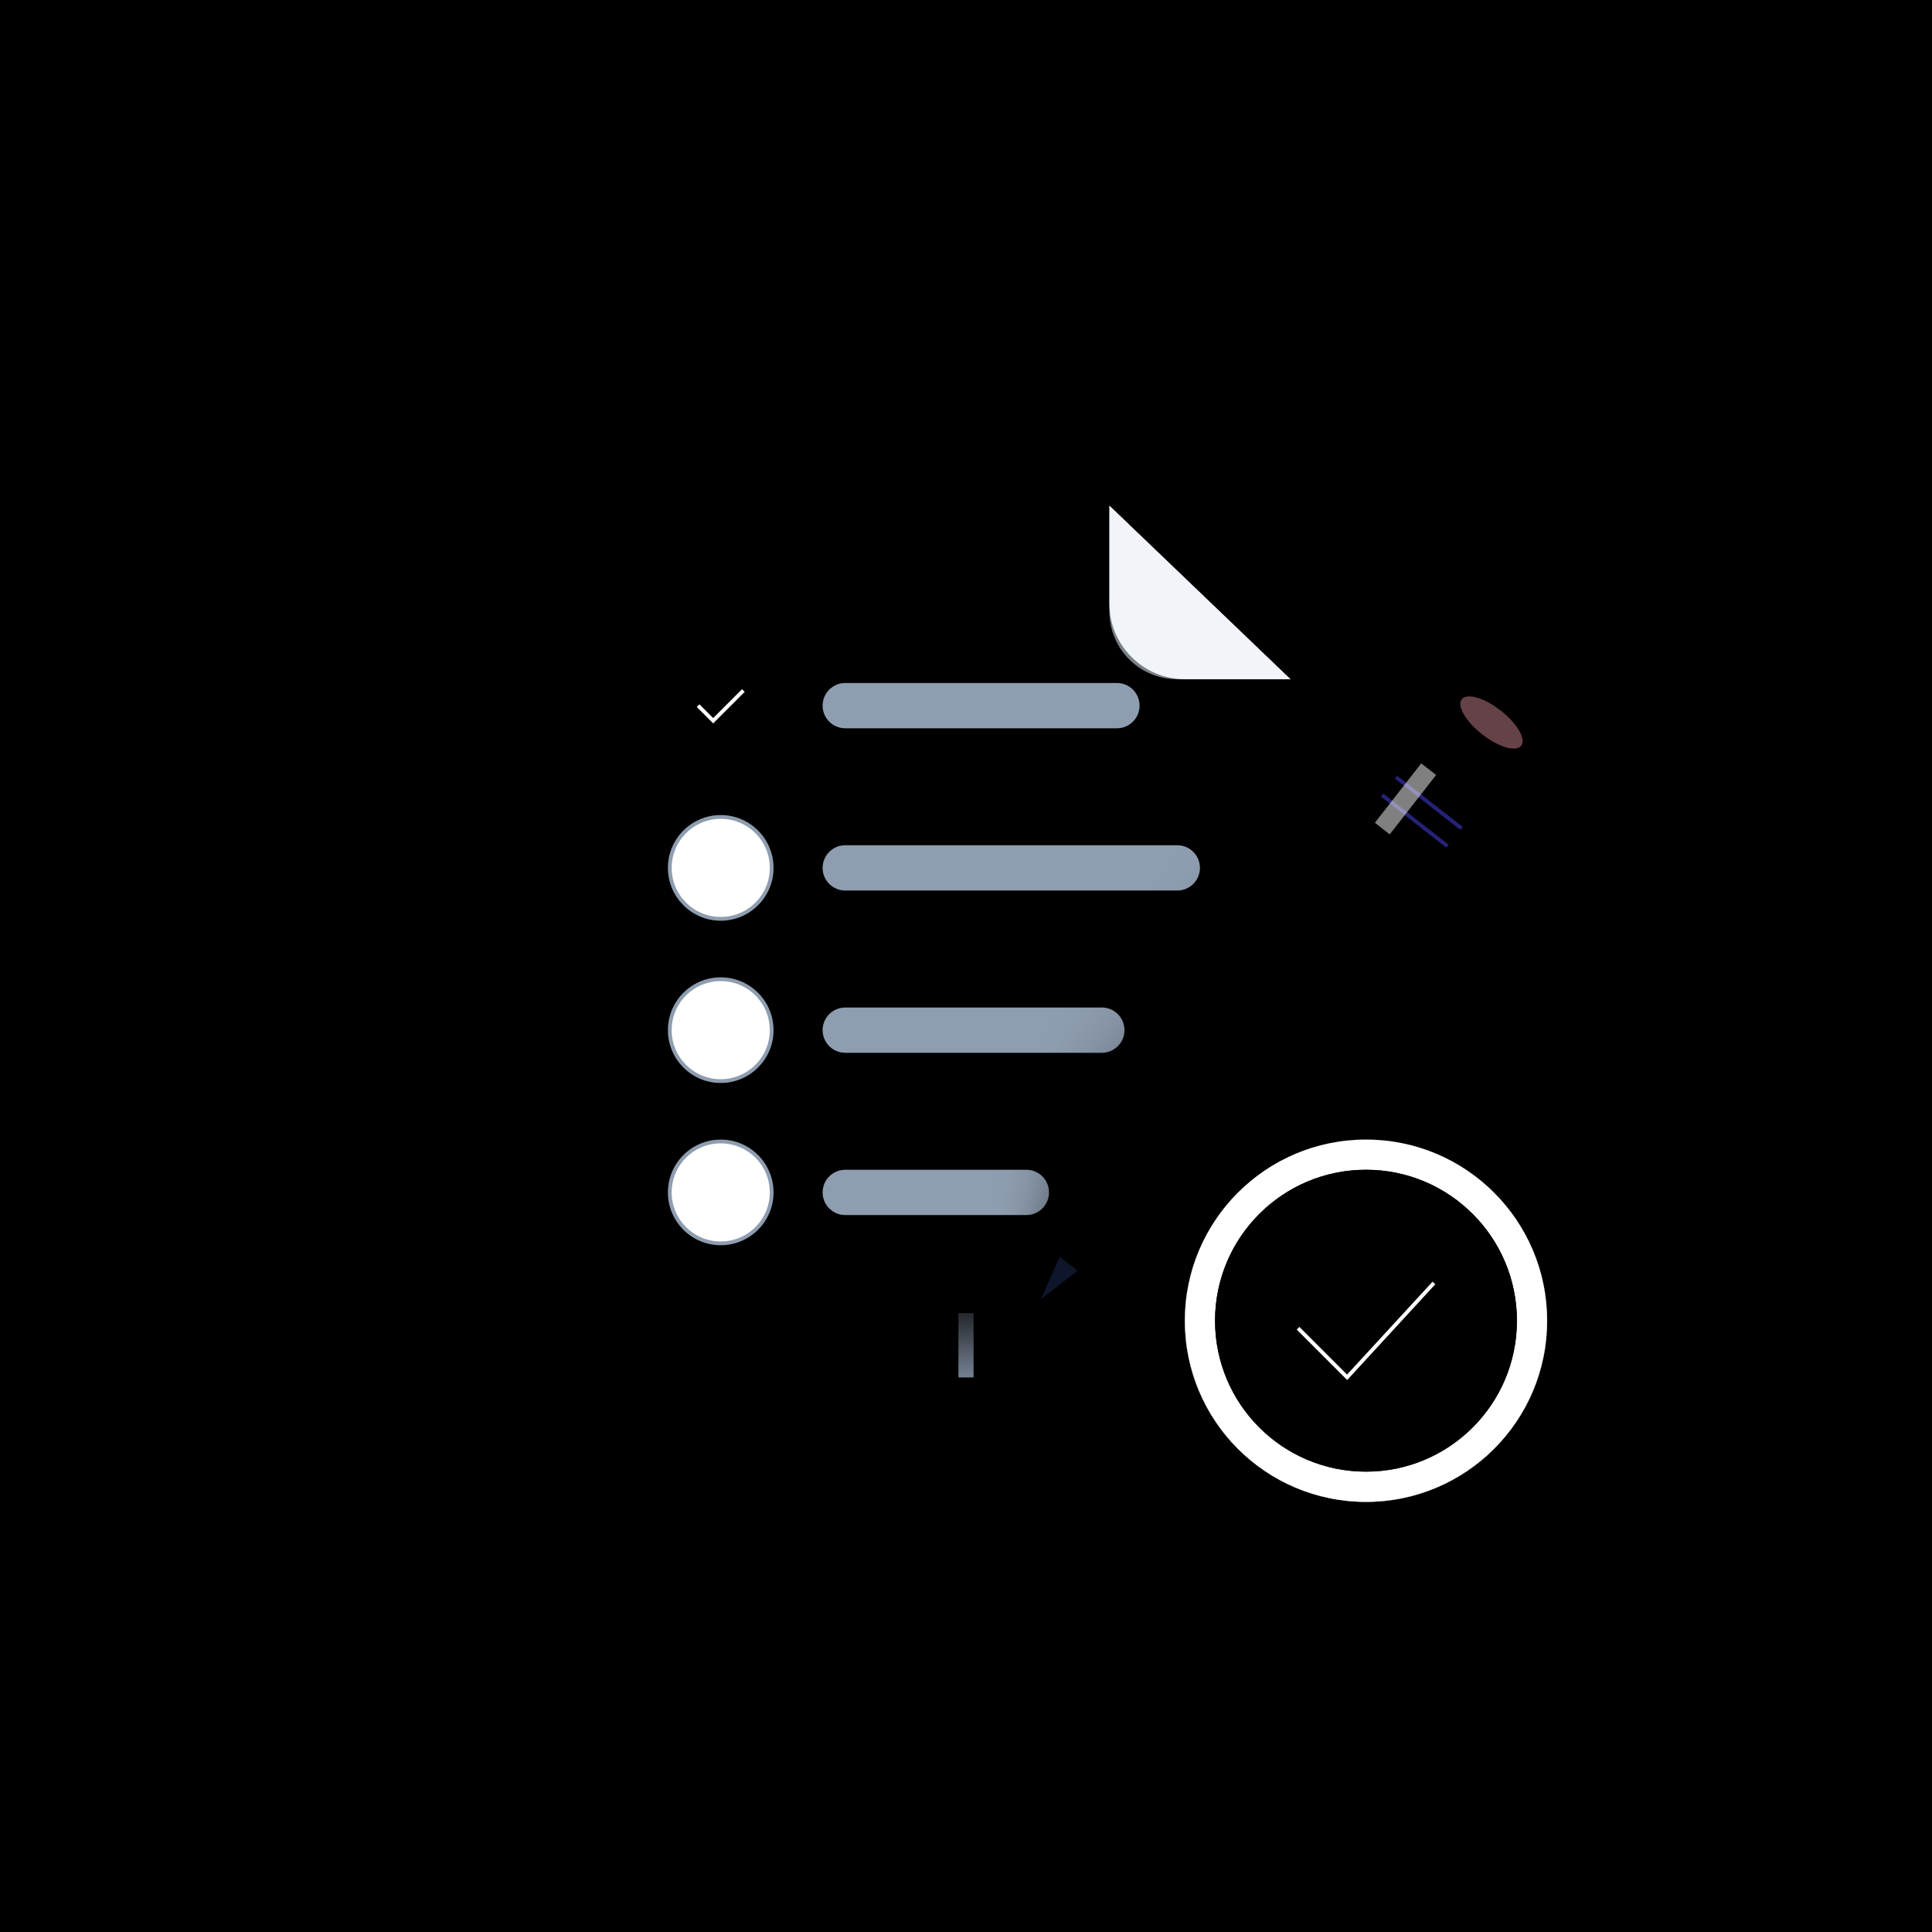
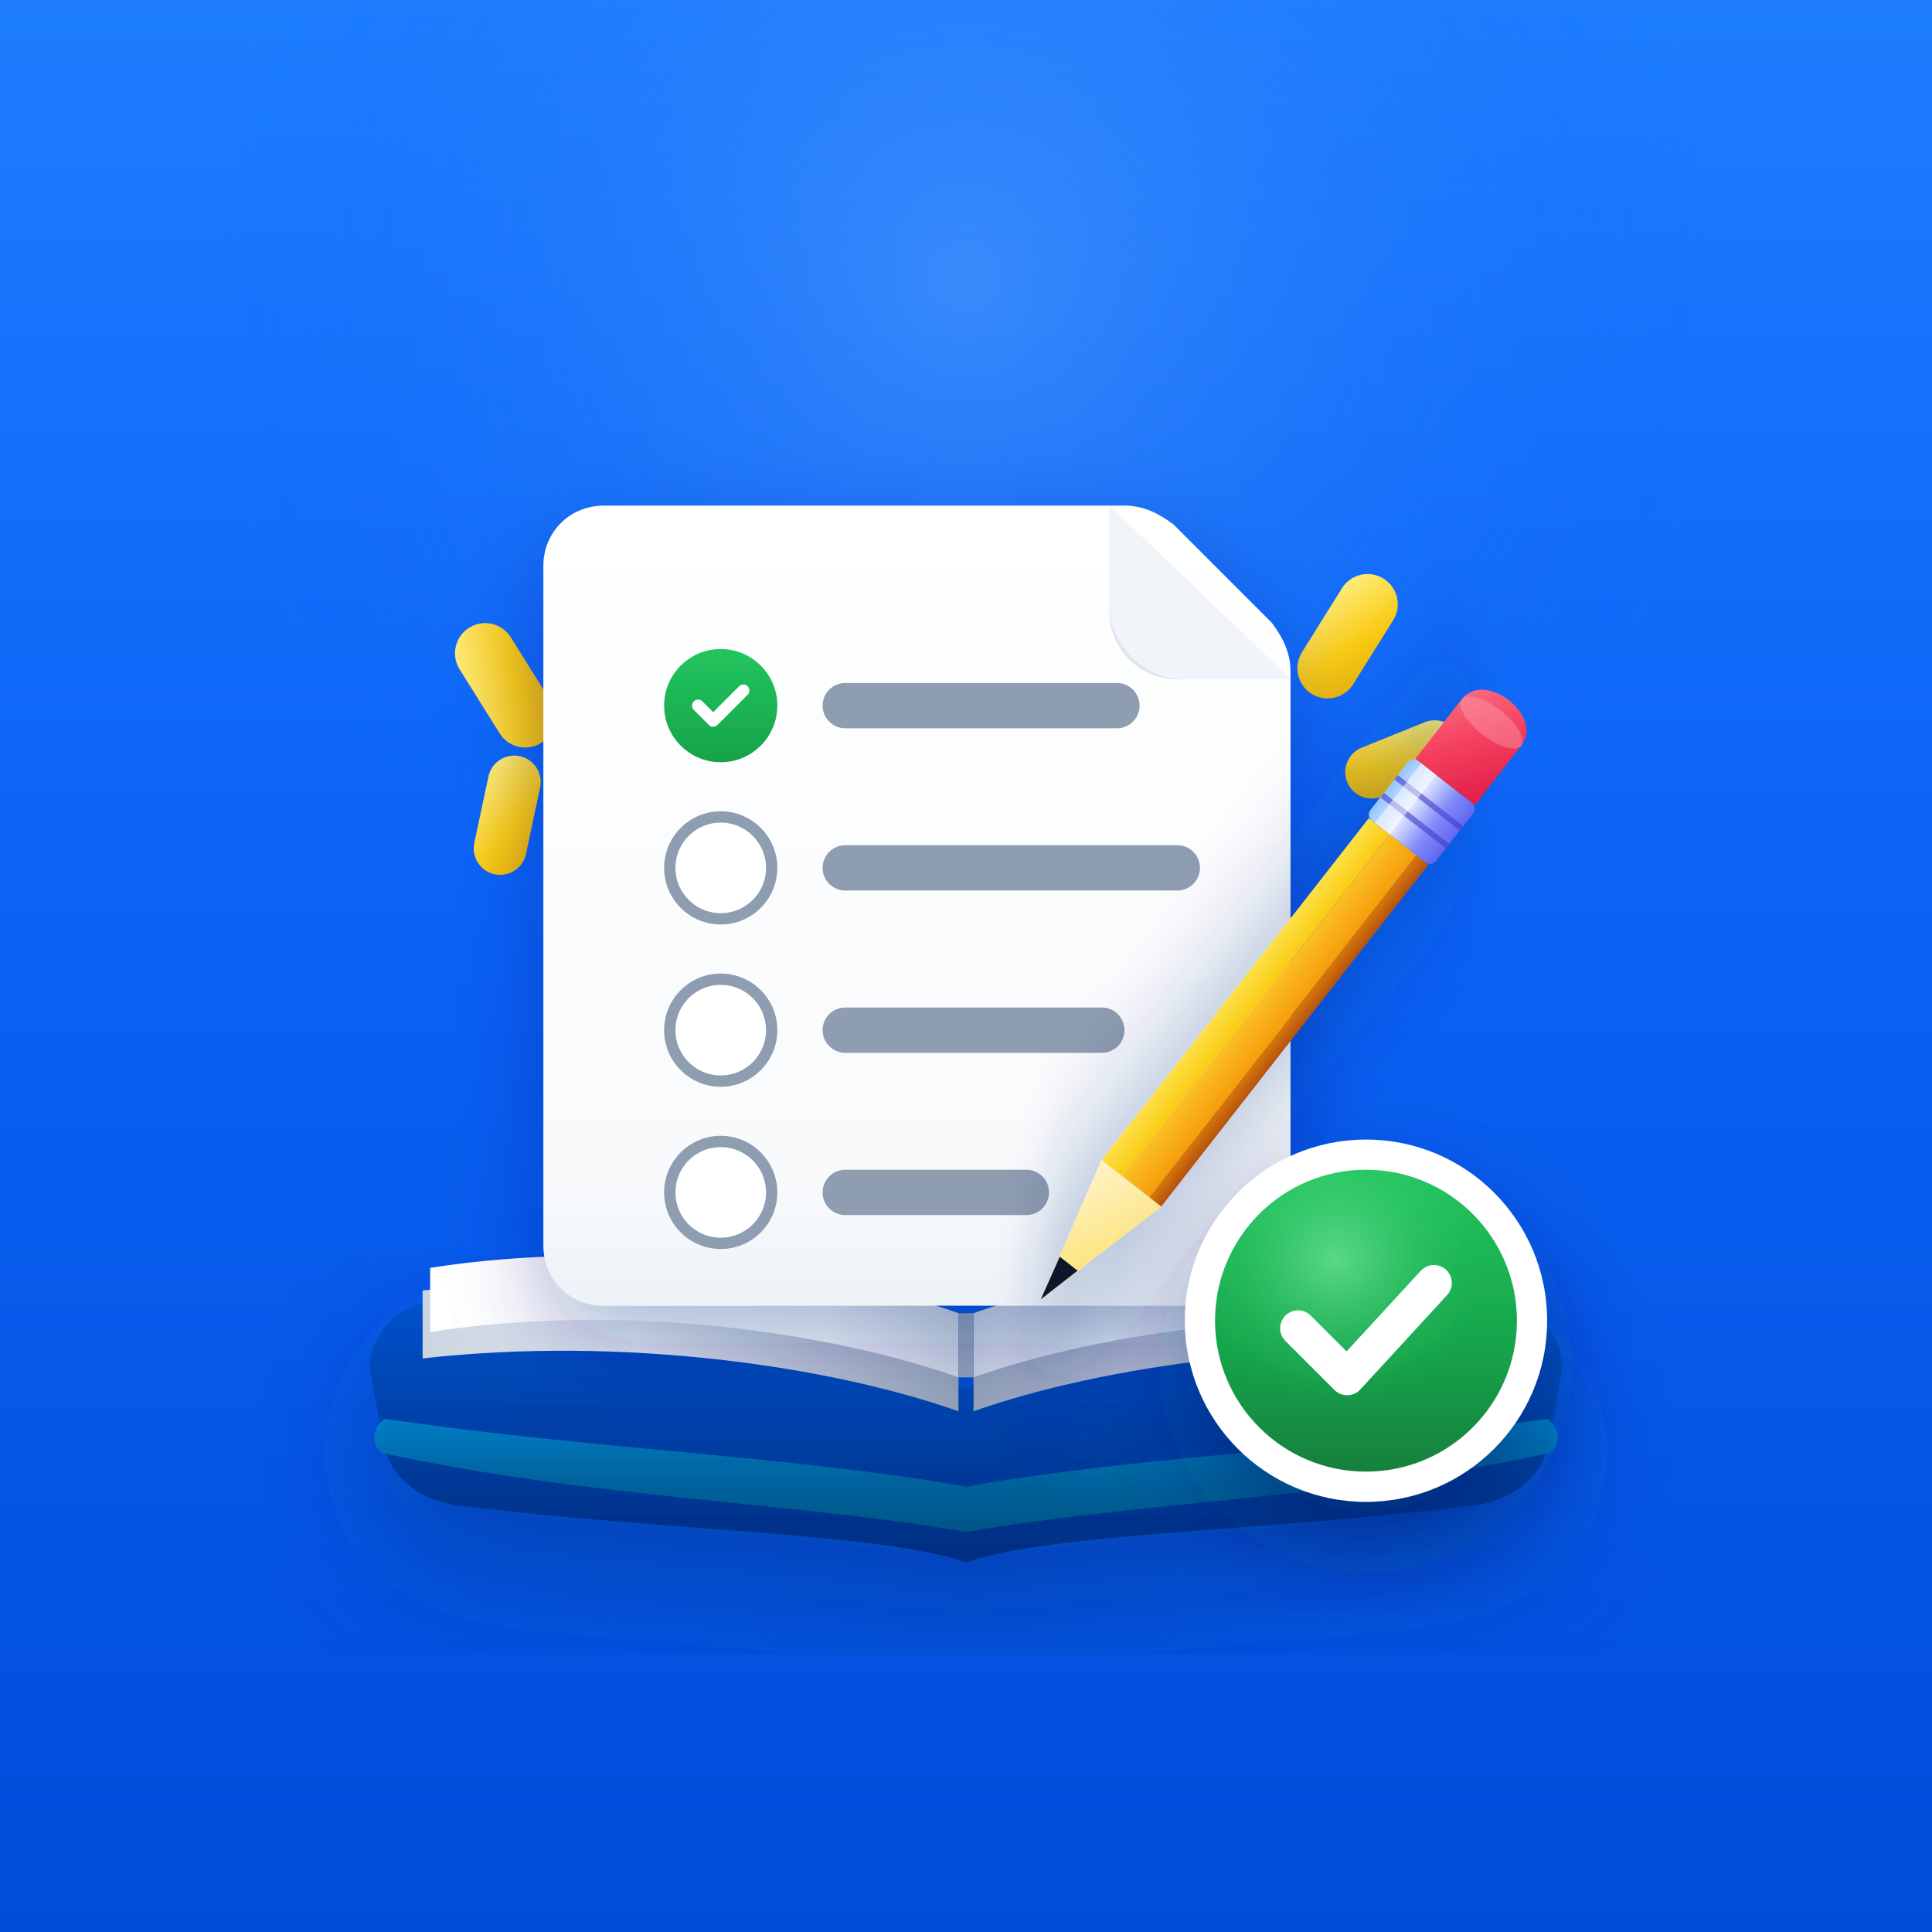
<svg xmlns="http://www.w3.org/2000/svg" viewBox="0 0 512 512" width="512" height="512">
  <defs>
    <linearGradient id="bgGrad" x1="50%" y1="0%" x2="50%" y2="100%">
-       <stop offset="0%" stopColor="#1e7eff" />
-       <stop offset="45%" stopColor="#0b63f6" />
-       <stop offset="100%" stopColor="#004cd8" />
+       <stop offset="0%" stop-color="#1e7eff" />
+       <stop offset="45%" stop-color="#0b63f6" />
+       <stop offset="100%" stop-color="#004cd8" />
    </linearGradient>
    <radialGradient id="topGlow" cx="50%" cy="15%" r="65%">
-       <stop offset="0%" stopColor="#60a5fa" stopOpacity="0.45" />
-       <stop offset="60%" stopColor="#0b63f6" stopOpacity="0" />
+       <stop offset="0%" stop-color="#60a5fa" stop-opacity="0.45" />
+       <stop offset="60%" stop-color="#0b63f6" stop-opacity="0" />
    </radialGradient>
    <filter id="softShadow" x="-20%" y="-20%" width="140%" height="150%">
-       <feDropShadow dx="0" dy="16" stdDeviation="16" floodColor="#002b80" floodOpacity="0.42" />
+       <feDropShadow dx="0" dy="16" stdDeviation="16" flood-color="#002b80" flood-opacity="0.42" />
    </filter>
    <filter id="badgeShadow" x="-30%" y="-30%" width="160%" height="160%">
-       <feDropShadow dx="0" dy="12" stdDeviation="12" floodColor="#00246b" floodOpacity="0.45" />
+       <feDropShadow dx="0" dy="12" stdDeviation="12" flood-color="#00246b" flood-opacity="0.45" />
    </filter>
    <filter id="paperShadow" x="-20%" y="-20%" width="140%" height="140%">
-       <feDropShadow dx="0" dy="10" stdDeviation="12" floodColor="#002b80" floodOpacity="0.3" />
+       <feDropShadow dx="0" dy="10" stdDeviation="12" flood-color="#002b80" flood-opacity="0.3" />
    </filter>
    <linearGradient id="paperGrad" x1="0%" y1="0%" x2="0%" y2="100%">
-       <stop offset="0%" stopColor="#ffffff" />
-       <stop offset="85%" stopColor="#f8fafc" />
-       <stop offset="100%" stopColor="#edf2f7" />
+       <stop offset="0%" stop-color="#ffffff" />
+       <stop offset="85%" stop-color="#f8fafc" />
+       <stop offset="100%" stop-color="#edf2f7" />
    </linearGradient>
    <linearGradient id="bookPageLeft" x1="100%" y1="50%" x2="0%" y2="50%">
-       <stop offset="0%" stopColor="#cbd5e1" />
-       <stop offset="25%" stopColor="#f1f5f9" />
-       <stop offset="100%" stopColor="#ffffff" />
+       <stop offset="0%" stop-color="#cbd5e1" />
+       <stop offset="25%" stop-color="#f1f5f9" />
+       <stop offset="100%" stop-color="#ffffff" />
    </linearGradient>
    <linearGradient id="bookPageRight" x1="0%" y1="50%" x2="100%" y2="50%">
-       <stop offset="0%" stopColor="#cbd5e1" />
-       <stop offset="25%" stopColor="#f1f5f9" />
-       <stop offset="100%" stopColor="#ffffff" />
+       <stop offset="0%" stop-color="#cbd5e1" />
+       <stop offset="25%" stop-color="#f1f5f9" />
+       <stop offset="100%" stop-color="#ffffff" />
    </linearGradient>
    <linearGradient id="bookUnderLeft" x1="100%" y1="50%" x2="0%" y2="50%">
-       <stop offset="0%" stopColor="#94a3b8" />
-       <stop offset="60%" stopColor="#e2e8f0" />
-       <stop offset="100%" stopColor="#cbd5e1" />
+       <stop offset="0%" stop-color="#94a3b8" />
+       <stop offset="60%" stop-color="#e2e8f0" />
+       <stop offset="100%" stop-color="#cbd5e1" />
    </linearGradient>
    <linearGradient id="bookUnderRight" x1="0%" y1="50%" x2="100%" y2="50%">
-       <stop offset="0%" stopColor="#94a3b8" />
-       <stop offset="60%" stopColor="#e2e8f0" />
-       <stop offset="100%" stopColor="#cbd5e1" />
+       <stop offset="0%" stop-color="#94a3b8" />
+       <stop offset="60%" stop-color="#e2e8f0" />
+       <stop offset="100%" stop-color="#cbd5e1" />
    </linearGradient>
    <linearGradient id="bookBaseRim" x1="0%" y1="0%" x2="0%" y2="100%">
-       <stop offset="0%" stopColor="#0284c7" />
-       <stop offset="50%" stopColor="#0369a1" />
-       <stop offset="100%" stopColor="#075985" />
+       <stop offset="0%" stop-color="#0284c7" />
+       <stop offset="50%" stop-color="#0369a1" />
+       <stop offset="100%" stop-color="#075985" />
    </linearGradient>
    <linearGradient id="bookBaseLip" x1="0%" y1="0%" x2="0%" y2="100%">
-       <stop offset="0%" stopColor="#0052cc" />
-       <stop offset="100%" stopColor="#002d80" />
+       <stop offset="0%" stop-color="#0052cc" />
+       <stop offset="100%" stop-color="#002d80" />
    </linearGradient>
    <linearGradient id="pencilEraser" x1="0%" y1="0%" x2="100%" y2="100%">
-       <stop offset="0%" stopColor="#fb7185" />
-       <stop offset="50%" stopColor="#f43f5e" />
-       <stop offset="100%" stopColor="#e11d48" />
+       <stop offset="0%" stop-color="#fb7185" />
+       <stop offset="50%" stop-color="#f43f5e" />
+       <stop offset="100%" stop-color="#e11d48" />
    </linearGradient>
    <linearGradient id="pencilMetalLight" x1="0%" y1="0%" x2="100%" y2="0%">
-       <stop offset="0%" stopColor="#93c5fd" />
-       <stop offset="35%" stopColor="#e0e7ff" />
-       <stop offset="70%" stopColor="#818cf8" />
-       <stop offset="100%" stopColor="#6366f1" />
+       <stop offset="0%" stop-color="#93c5fd" />
+       <stop offset="35%" stop-color="#e0e7ff" />
+       <stop offset="70%" stop-color="#818cf8" />
+       <stop offset="100%" stop-color="#6366f1" />
    </linearGradient>
    <linearGradient id="pencilFacet1" x1="0%" y1="0%" x2="100%" y2="0%">
-       <stop offset="0%" stopColor="#fde047" />
-       <stop offset="100%" stopColor="#facc15" />
+       <stop offset="0%" stop-color="#fde047" />
+       <stop offset="100%" stop-color="#facc15" />
    </linearGradient>
    <linearGradient id="pencilFacet2" x1="0%" y1="0%" x2="100%" y2="0%">
-       <stop offset="0%" stopColor="#fbbf24" />
-       <stop offset="100%" stopColor="#f59e0b" />
+       <stop offset="0%" stop-color="#fbbf24" />
+       <stop offset="100%" stop-color="#f59e0b" />
    </linearGradient>
    <linearGradient id="pencilFacet3" x1="0%" y1="0%" x2="100%" y2="0%">
-       <stop offset="0%" stopColor="#d97706" />
-       <stop offset="100%" stopColor="#b45309" />
+       <stop offset="0%" stop-color="#d97706" />
+       <stop offset="100%" stop-color="#b45309" />
    </linearGradient>
    <linearGradient id="pencilWood" x1="0%" y1="0%" x2="100%" y2="100%">
-       <stop offset="0%" stopColor="#fef3c7" />
-       <stop offset="60%" stopColor="#fde68a" />
-       <stop offset="100%" stopColor="#fcd34d" />
+       <stop offset="0%" stop-color="#fef3c7" />
+       <stop offset="60%" stop-color="#fde68a" />
+       <stop offset="100%" stop-color="#fcd34d" />
    </linearGradient>
    <linearGradient id="greenBadgeGrad" x1="0%" y1="0%" x2="0%" y2="100%">
-       <stop offset="0%" stopColor="#22c55e" />
-       <stop offset="60%" stopColor="#16a34a" />
-       <stop offset="100%" stopColor="#15803d" />
+       <stop offset="0%" stop-color="#22c55e" />
+       <stop offset="60%" stop-color="#16a34a" />
+       <stop offset="100%" stop-color="#15803d" />
    </linearGradient>
    <radialGradient id="greenBadgeGlow" cx="40%" cy="30%" r="50%">
-       <stop offset="0%" stopColor="#86efac" stopOpacity="0.6" />
-       <stop offset="100%" stopColor="#22c55e" stopOpacity="0" />
+       <stop offset="0%" stop-color="#86efac" stop-opacity="0.6" />
+       <stop offset="100%" stop-color="#22c55e" stop-opacity="0" />
    </radialGradient>
    <linearGradient id="miniGreenGrad" x1="0%" y1="0%" x2="0%" y2="100%">
-       <stop offset="0%" stopColor="#22c55e" />
-       <stop offset="100%" stopColor="#16a34a" />
+       <stop offset="0%" stop-color="#22c55e" />
+       <stop offset="100%" stop-color="#16a34a" />
    </linearGradient>
    <linearGradient id="sparkleGrad" x1="0%" y1="0%" x2="100%" y2="100%">
-       <stop offset="0%" stopColor="#fef08a" />
-       <stop offset="60%" stopColor="#facc15" />
-       <stop offset="100%" stopColor="#eab308" />
+       <stop offset="0%" stop-color="#fef08a" />
+       <stop offset="60%" stop-color="#facc15" />
+       <stop offset="100%" stop-color="#eab308" />
    </linearGradient>
  </defs>
  <rect width="512" height="512" rx="0" fill="url(#bgGrad)" />
  <rect width="512" height="512" rx="0" fill="url(#topGlow)" />
  <g transform="translate(136, 185) rotate(-32)">
    <rect x="-8" y="-22" width="16" height="36" rx="8" fill="url(#sparkleGrad)" />
  </g>
  <g transform="translate(134, 218) rotate(12)">
    <rect x="-7" y="-18" width="14" height="32" rx="7" fill="url(#sparkleGrad)" />
  </g>
  <g transform="translate(355, 172) rotate(32)">
    <rect x="-8" y="-22" width="16" height="36" rx="8" fill="url(#sparkleGrad)" />
  </g>
  <g transform="translate(370, 202) rotate(68)">
    <rect x="-7" y="-18" width="14" height="32" rx="7" fill="url(#sparkleGrad)" />
  </g>
  <g filter="url(#softShadow)">
    <path d="M 116 345          C 180 348 230 358 256 368          C 282 358 332 348 396 345          C 406 345 414 353 414 363          L 410 384          C 408 392 400 398 390 399          C 334 406 280 406 256 414          C 232 406 178 406 122 399          C 112 398 104 392 102 384          L 98 363          C 98 353 106 345 116 345 Z" fill="url(#bookBaseLip)" />
    <path d="M 102 376          C 156 384 212 386 256 394          C 300 386 356 384 410 376          C 413 378 414 382 411 385          C 356 397 302 398 256 406          C 210 398 156 397 101 385          C 98 382 99 378 102 376 Z" fill="url(#bookBaseRim)" opacity="0.9" />
    <path d="M 112 342 C 165 336 220 344 254 356 L 254 374 C 220 362 165 354 112 360 Z" fill="url(#bookUnderLeft)" />
    <path d="M 258 356 C 292 344 347 336 400 342 L 400 360 C 347 354 292 362 258 374 Z" fill="url(#bookUnderRight)" />
    <path d="M 114 336          C 165 328 220 336 254 348          L 254 365          C 220 353 165 345 114 353 Z" fill="url(#bookPageLeft)" />
    <path d="M 258 348          C 292 336 347 328 398 336          L 398 353          C 347 345 292 353 258 365 Z" fill="url(#bookPageRight)" />
    <path d="M 254 348 L 258 348 L 258 365 L 254 365 Z" fill="#94a3b8" />
  </g>
  <g filter="url(#paperShadow)">
    <path d="M 160 134          C 151 134 144 141 144 150          L 144 330          C 144 339 151 346 160 346          L 326 346          C 335 346 342 339 342 330          L 342 178          C 342 173 340 169 337 165          L 311 139          C 307 136 303 134 298 134          Z" fill="url(#paperGrad)" />
    <path d="M 294 134 L 294 162 C 294 172 302 180 312 180 L 342 180 Z" fill="#cbd5e1" opacity="0.6" />
    <path d="M 294 134 L 342 180 L 314 180 C 303 180 294 171 294 160 Z" fill="#f1f5f9" />
    <g transform="translate(176, 172)">
      <circle cx="15" cy="15" r="15" fill="url(#miniGreenGrad)" />
-       <path d="M 9 15 L 13 19 L 21 11" fill="none" stroke="#ffffff" strokeWidth="3.2" strokeLinecap="round" strokeLinejoin="round" />
+       <path d="M 9 15 L 13 19 L 21 11" fill="none" stroke="#ffffff" stroke-width="3.2" stroke-linecap="round" stroke-linejoin="round" />
      <rect x="42" y="9" width="84" height="12" rx="6" fill="#8e9daf" />
    </g>
    <g transform="translate(176, 215)">
-       <circle cx="15" cy="15" r="13.5" fill="#ffffff" stroke="#8e9daf" strokeWidth="3" />
+       <circle cx="15" cy="15" r="13.5" fill="#ffffff" stroke="#8e9daf" stroke-width="3" />
      <rect x="42" y="9" width="100" height="12" rx="6" fill="#8e9daf" />
    </g>
    <g transform="translate(176, 258)">
-       <circle cx="15" cy="15" r="13.5" fill="#ffffff" stroke="#8e9daf" strokeWidth="3" />
+       <circle cx="15" cy="15" r="13.5" fill="#ffffff" stroke="#8e9daf" stroke-width="3" />
      <rect x="42" y="9" width="80" height="12" rx="6" fill="#8e9daf" />
    </g>
    <g transform="translate(176, 301)">
-       <circle cx="15" cy="15" r="13.5" fill="#ffffff" stroke="#8e9daf" strokeWidth="3" />
+       <circle cx="15" cy="15" r="13.5" fill="#ffffff" stroke="#8e9daf" stroke-width="3" />
      <rect x="42" y="9" width="60" height="12" rx="6" fill="#8e9daf" />
    </g>
  </g>
  <g transform="translate(330, 275) rotate(38)" filter="url(#softShadow)">
    <g transform="translate(-16, -110)">
      <path d="M 6 4 C 6 -6 26 -6 26 4 L 26 24 L 6 24 Z" fill="url(#pencilEraser)" />
      <ellipse cx="16" cy="4" rx="10" ry="4" fill="#fda4af" opacity="0.4" />
      <rect x="5" y="24" width="22" height="20" rx="2" fill="url(#pencilMetalLight)" />
-       <line x1="5" y1="31" x2="27" y2="31" stroke="#4338ca" strokeWidth="1.5" opacity="0.6" />
-       <line x1="5" y1="37" x2="27" y2="37" stroke="#4338ca" strokeWidth="1.5" opacity="0.6" />
+       <line x1="5" y1="31" x2="27" y2="31" stroke="#4338ca" stroke-width="1.5" opacity="0.6" />
+       <line x1="5" y1="37" x2="27" y2="37" stroke="#4338ca" stroke-width="1.5" opacity="0.6" />
      <rect x="8" y="24" width="5" height="20" fill="#ffffff" opacity="0.5" />
      <rect x="6" y="44" width="7" height="115" fill="url(#pencilFacet1)" />
      <rect x="13" y="44" width="9" height="115" fill="url(#pencilFacet2)" />
      <rect x="22" y="44" width="4" height="115" fill="url(#pencilFacet3)" />
      <polygon points="6,159 26,159 16,198" fill="url(#pencilWood)" />
      <path d="M 6,159 Q 11,162 16,159 Q 21,162 26,159 L 16,198 Z" fill="url(#pencilWood)" />
      <polygon points="13,186 19,186 16,198" fill="#0f172a" />
    </g>
  </g>
  <g transform="translate(362, 350)" filter="url(#badgeShadow)">
    <circle cx="0" cy="0" r="48" fill="#ffffff" />
    <circle cx="0" cy="0" r="40" fill="url(#greenBadgeGrad)" />
    <circle cx="0" cy="0" r="40" fill="url(#greenBadgeGlow)" />
-     <path d="M -18 2 L -5 15 L 18 -10" fill="none" stroke="#ffffff" strokeWidth="9.5" strokeLinecap="round" strokeLinejoin="round" />
+     <path d="M -18 2 L -5 15 L 18 -10" fill="none" stroke="#ffffff" stroke-width="9.5" stroke-linecap="round" stroke-linejoin="round" />
  </g>
</svg>
